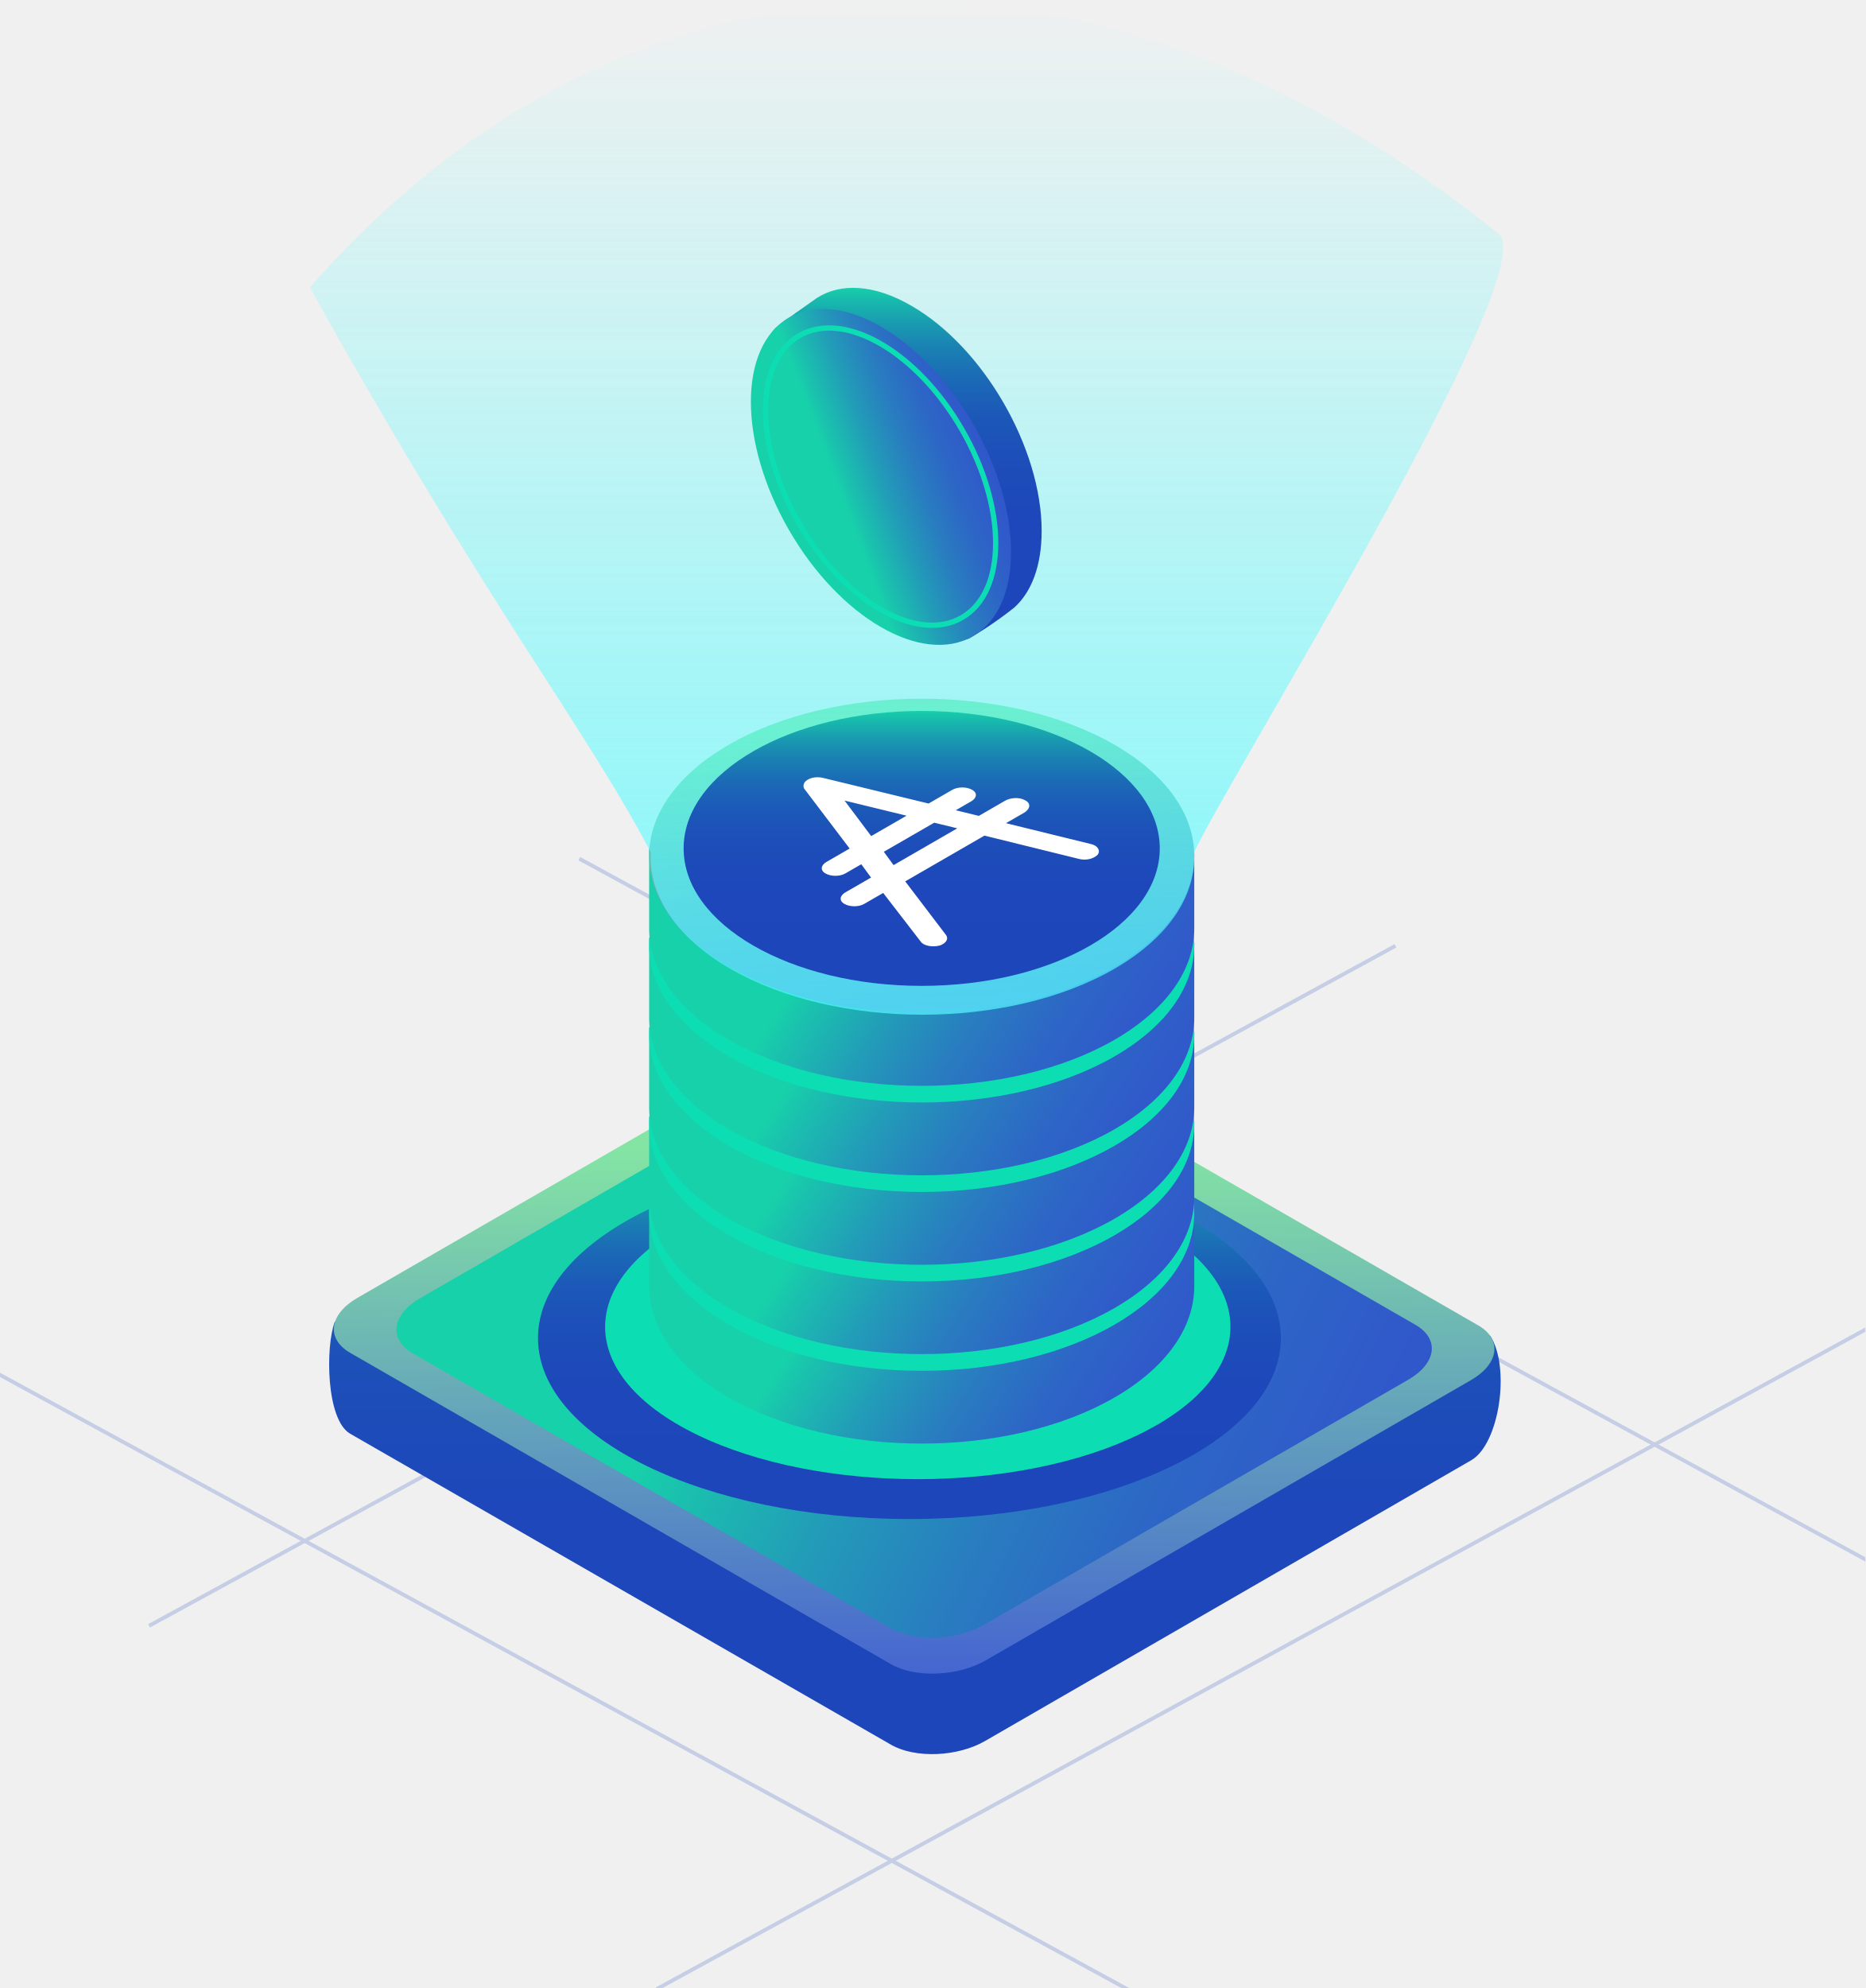
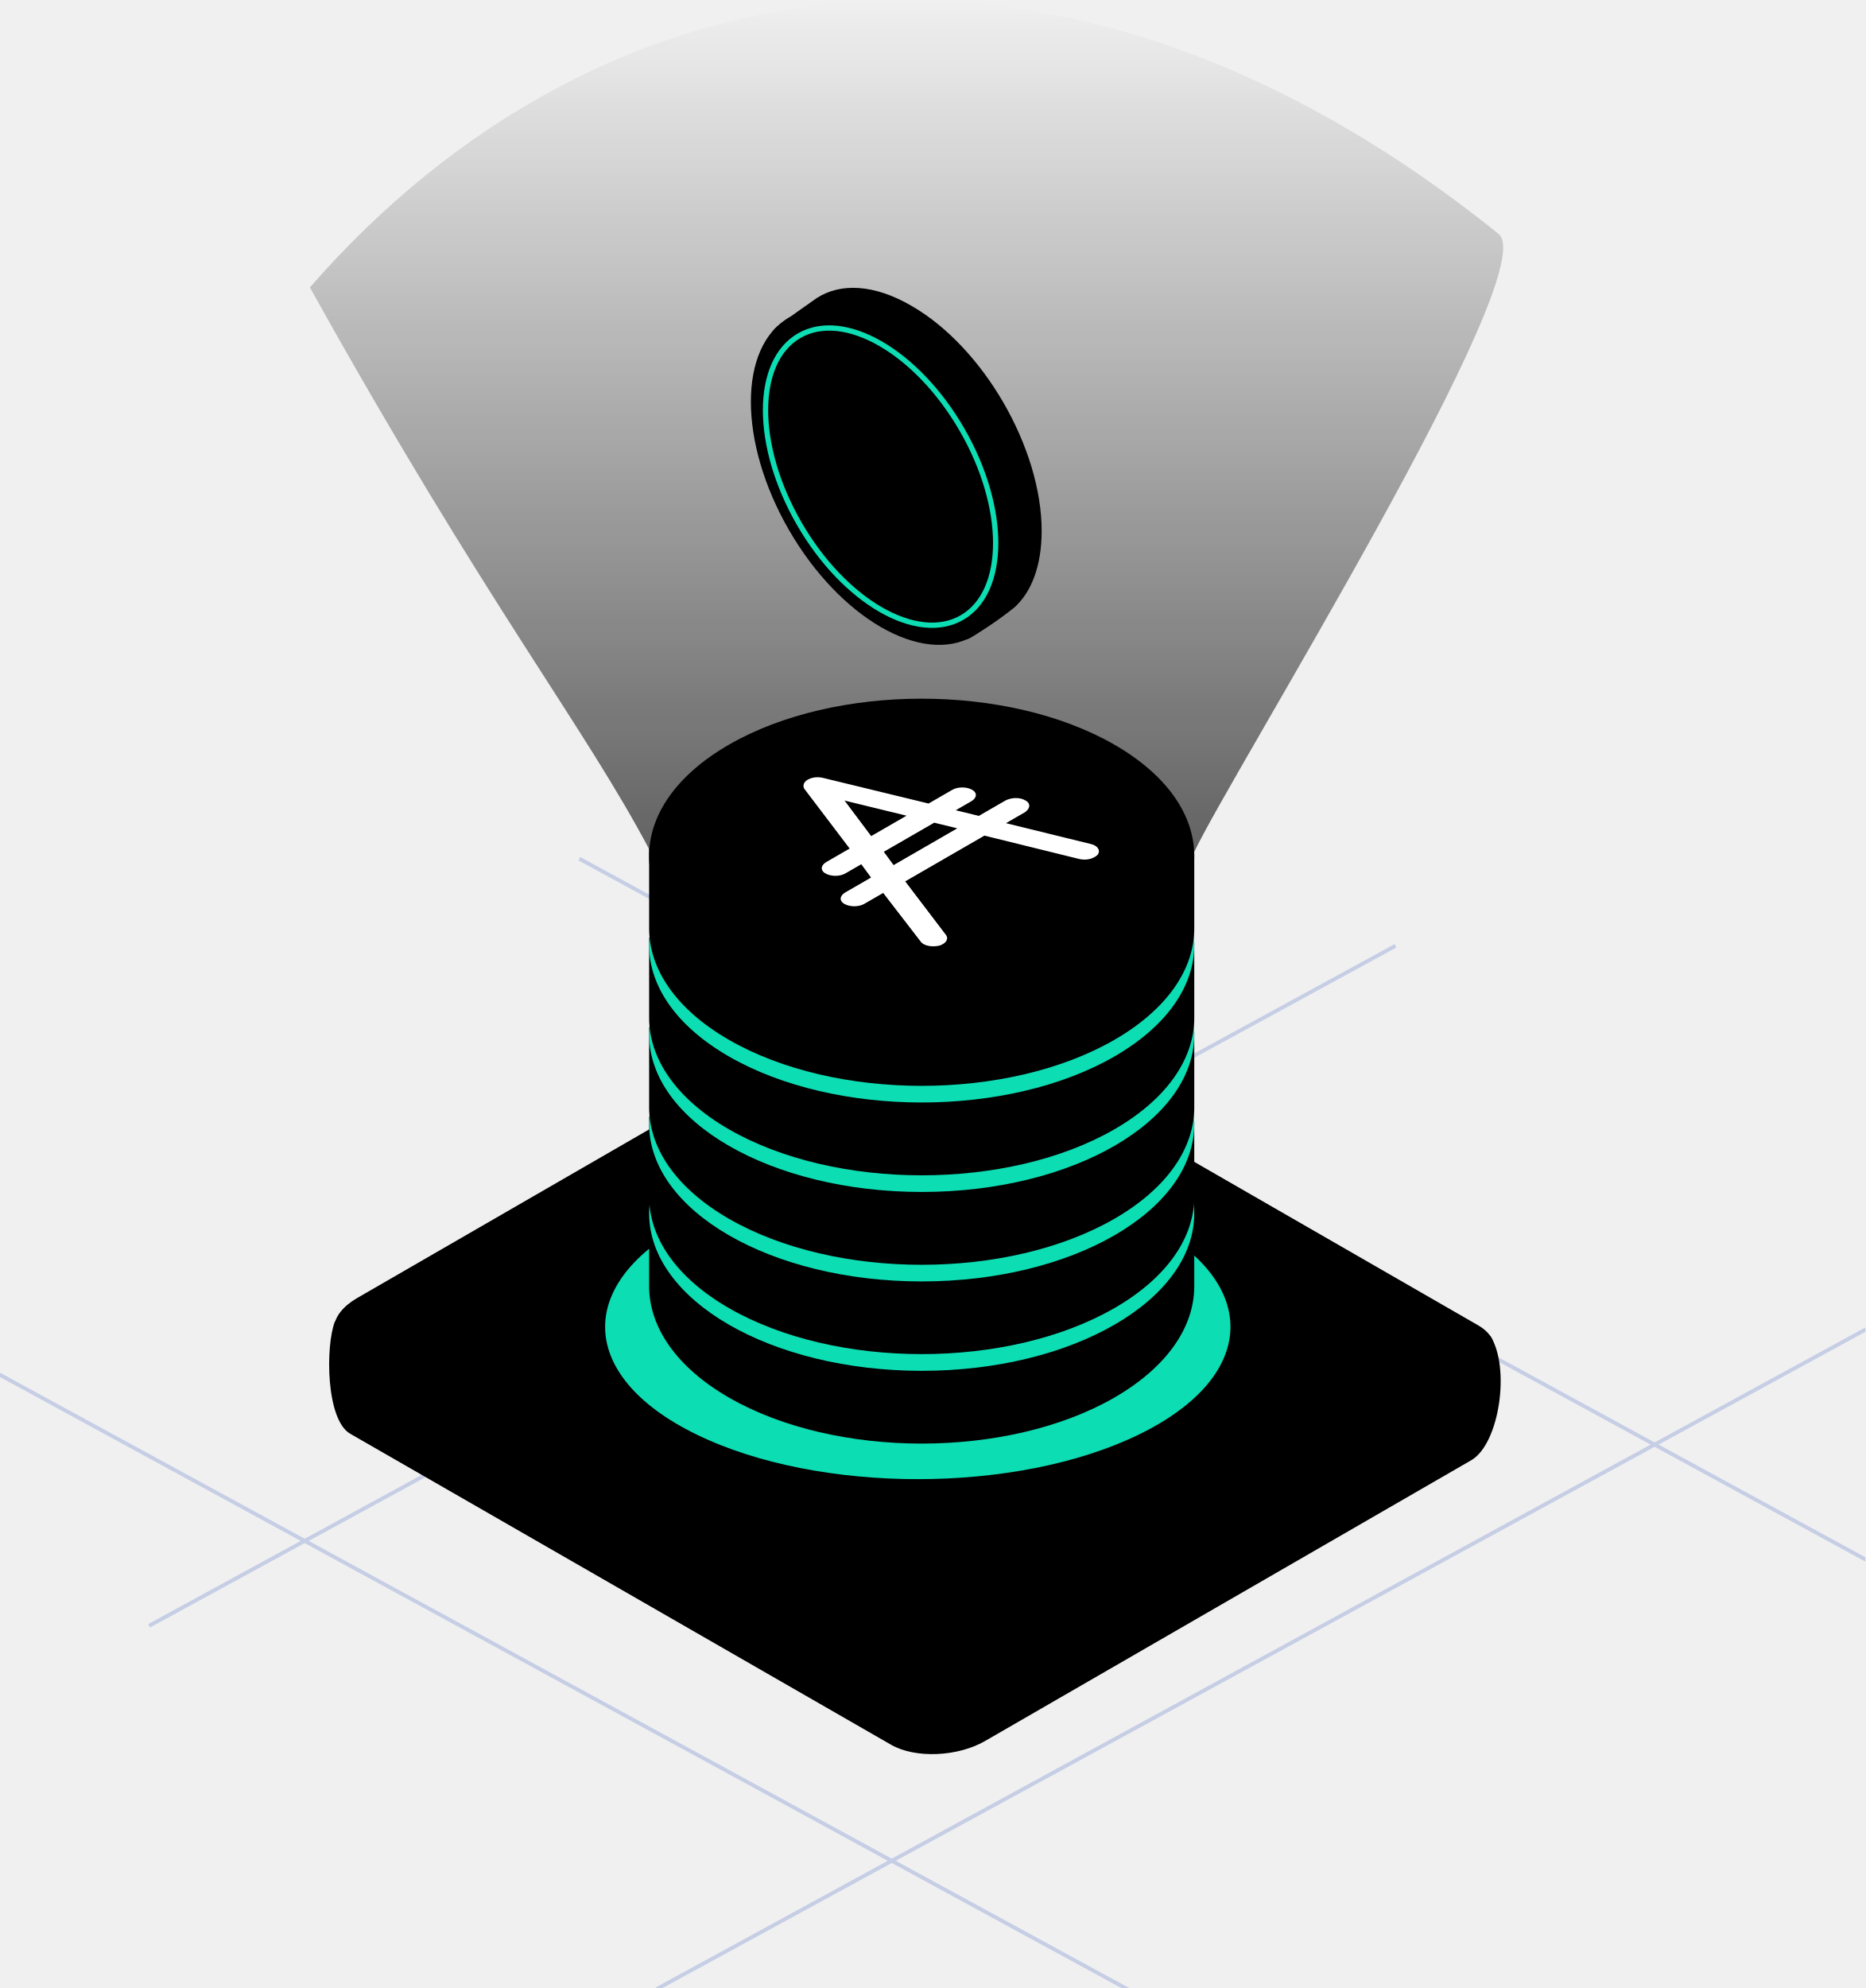
<svg xmlns="http://www.w3.org/2000/svg" width="244" height="260" viewBox="0 0 244 260" fill="none">
  <g clip-path="url(#clip0_6993_206134)">
    <g opacity="0.2">
      <path d="M85.917 260.128L260.684 164.795" stroke="#1D45BA" stroke-width="0.5" />
      <path d="M19.504 212.629L182.535 123.699" stroke="#1D45BA" stroke-width="0.5" />
      <path d="M75.777 112.302L259.882 212.6" stroke="#1D45BA" stroke-width="0.5" />
      <path d="M-4.011 177.628L150.317 261.705" stroke="#1D45BA" stroke-width="0.5" />
    </g>
    <path d="M116.556 228.184L45.8 187.505C42.642 185.68 42.562 176.094 43.795 172.866L110.199 138.373C113.849 136.267 119.423 136.036 122.592 137.861L194.951 174.721C197.608 178.912 196.114 188.859 192.455 190.974L128.948 227.643C125.329 229.779 119.724 230.009 116.556 228.184Z" fill="url(#paint0_linear_6993_206134)" />
    <path d="M116.555 217.656L45.8 176.926C42.641 175.101 43.042 171.913 46.692 169.777L110.199 133.108C113.848 131.003 119.423 130.762 122.591 132.597L193.347 173.327C196.515 175.152 196.114 178.34 192.454 180.476L128.948 217.145C125.328 219.25 119.724 219.481 116.555 217.656Z" fill="url(#paint1_linear_6993_206134)" />
    <path d="M116.455 212.933L53.981 176.987C50.823 175.162 51.224 171.973 54.874 169.837L110.289 137.831C113.939 135.725 119.513 135.495 122.682 137.32L185.155 173.267C188.324 175.091 187.923 178.28 184.263 180.416L128.838 212.422C125.198 214.578 119.624 214.758 116.455 212.933Z" fill="url(#paint2_linear_6993_206134)" />
    <path d="M118.961 198.665C145.796 198.665 167.549 188.07 167.549 175.001C167.549 161.932 145.796 151.337 118.961 151.337C92.127 151.337 70.374 161.932 70.374 175.001C70.374 188.07 92.127 198.665 118.961 198.665Z" fill="url(#paint3_linear_6993_206134)" />
    <path d="M148.971 187.615C132.999 195.396 107.101 195.396 91.119 187.615C75.137 179.834 75.197 167.21 91.119 159.429C107.041 151.648 132.999 151.648 148.971 159.429C164.943 167.21 164.953 179.834 148.971 187.615Z" fill="#0CDDB3" />
    <path d="M84.912 157.745L156.219 158.336V168.223C156.219 173.497 152.73 178.761 145.772 182.782C131.845 190.804 109.276 190.804 95.35 182.782C88.391 178.771 84.912 173.497 84.912 168.223V157.745Z" fill="url(#paint4_linear_6993_206134)" />
    <path d="M120.566 179.283C140.257 179.283 156.219 170.066 156.219 158.697C156.219 147.328 140.257 138.112 120.566 138.112C100.875 138.112 84.912 147.328 84.912 158.697C84.912 170.066 100.875 179.283 120.566 179.283Z" fill="#0CDDB3" />
    <path fill-rule="evenodd" clip-rule="evenodd" d="M98.844 145.549C93.299 148.75 90.021 153.084 90.021 157.745C90.021 162.406 93.299 166.739 98.844 169.941C104.374 173.133 112.052 175.126 120.566 175.126C129.08 175.126 136.759 173.133 142.289 169.941C147.834 166.739 151.111 162.406 151.111 157.745C151.111 153.084 147.834 148.75 142.289 145.549C136.759 142.356 129.08 140.363 120.566 140.363C112.052 140.363 104.374 142.356 98.844 145.549ZM98.248 144.515C103.989 141.201 111.881 139.17 120.566 139.17C129.251 139.17 137.144 141.201 142.885 144.515C148.611 147.821 152.305 152.477 152.305 157.745C152.305 163.013 148.611 167.669 142.885 170.974C137.144 174.289 129.251 176.32 120.566 176.32C111.881 176.32 103.989 174.289 98.248 170.974C92.522 167.669 88.828 163.013 88.828 157.745C88.828 152.477 92.522 147.821 98.248 144.515Z" fill="#0CDDB3" />
    <path d="M116.816 146.575L112.294 143.978L108.183 146.394L112.314 148.78L108.183 151.157L104.062 148.78L99.932 151.157L104.062 153.543L99.932 155.92L120.566 167.832L124.687 165.455L128.817 167.832L132.938 165.455L128.817 163.069L132.938 160.693L137.059 163.069L141.19 160.693L136.688 158.086C136.992 157.757 137.224 157.37 137.372 156.948C137.519 156.526 137.578 156.079 137.546 155.633C137.513 155.187 137.388 154.753 137.18 154.357C136.973 153.961 136.686 153.613 136.337 153.333C134.356 151.722 131.872 150.86 129.319 150.896C129.188 149.212 127.604 147.678 125.098 146.815C122.42 145.929 119.541 145.845 116.816 146.575ZM108.183 155.88L118.5 149.934C119.138 149.607 119.844 149.437 120.561 149.437C121.277 149.437 121.983 149.607 122.621 149.934C122.87 150.017 123.086 150.177 123.24 150.39C123.393 150.603 123.476 150.859 123.476 151.122C123.476 151.384 123.393 151.64 123.24 151.854C123.086 152.067 122.87 152.226 122.621 152.31L112.294 158.266L108.183 155.88ZM130.873 157.073L120.566 163.029L116.435 160.652L126.752 154.696C127.39 154.37 128.096 154.2 128.812 154.2C129.529 154.2 130.235 154.37 130.873 154.696C131.122 154.78 131.338 154.94 131.491 155.153C131.645 155.366 131.727 155.622 131.727 155.885C131.727 156.147 131.645 156.403 131.491 156.616C131.338 156.83 131.122 156.989 130.873 157.073Z" fill="white" />
    <path d="M84.912 146.043L156.219 146.635V156.531C156.219 161.796 152.73 167.07 145.772 171.081C131.845 179.102 109.276 179.102 95.35 171.081C88.391 167.07 84.912 161.796 84.912 156.531V146.043Z" fill="url(#paint5_linear_6993_206134)" />
    <path d="M120.566 167.591C140.257 167.591 156.219 158.375 156.219 147.006C156.219 135.637 140.257 126.42 120.566 126.42C100.875 126.42 84.912 135.637 84.912 147.006C84.912 158.375 100.875 167.591 120.566 167.591Z" fill="#0CDDB3" />
    <path fill-rule="evenodd" clip-rule="evenodd" d="M98.844 133.847C93.299 137.049 90.021 141.382 90.021 146.043C90.021 150.704 93.299 155.038 98.844 158.239C104.374 161.432 112.052 163.425 120.566 163.425C129.08 163.425 136.759 161.432 142.289 158.239C147.834 155.038 151.111 150.704 151.111 146.043C151.111 141.382 147.834 137.049 142.289 133.847C136.759 130.655 129.08 128.661 120.566 128.661C112.052 128.661 104.374 130.655 98.844 133.847ZM98.248 132.814C103.989 129.499 111.881 127.468 120.566 127.468C129.251 127.468 137.144 129.499 142.885 132.814C148.611 136.119 152.305 140.775 152.305 146.043C152.305 151.311 148.611 155.967 142.885 159.273C137.144 162.587 129.251 164.618 120.566 164.618C111.881 164.618 103.989 162.587 98.248 159.273C92.522 155.967 88.828 151.311 88.828 146.043C88.828 140.775 92.522 136.119 98.248 132.814Z" fill="#0CDDB3" />
    <path d="M116.816 134.883L112.314 132.276L108.183 134.663L112.314 137.039L108.183 139.425L104.062 137.039L99.932 139.425L104.062 141.802L99.932 144.188L120.566 156.1L124.687 153.714L128.817 156.1L132.938 153.714L128.817 151.337L132.938 148.951L137.059 151.337L141.19 148.951L136.688 146.394C136.992 146.066 137.224 145.679 137.372 145.257C137.519 144.835 137.578 144.387 137.546 143.941C137.513 143.496 137.388 143.061 137.18 142.666C136.973 142.27 136.686 141.921 136.337 141.641C134.361 140.022 131.873 139.159 129.319 139.205C129.188 137.52 127.604 135.986 125.098 135.124C122.421 134.232 119.54 134.148 116.816 134.883ZM108.183 144.188L118.5 138.232C119.138 137.906 119.844 137.735 120.561 137.735C121.277 137.735 121.983 137.906 122.621 138.232C122.869 138.318 123.084 138.48 123.236 138.693C123.388 138.907 123.469 139.163 123.469 139.425C123.469 139.688 123.388 139.944 123.236 140.157C123.084 140.371 122.869 140.532 122.621 140.619L112.294 146.565L108.183 144.188ZM130.873 145.391L120.566 151.347L116.435 148.961L126.752 143.005C127.391 142.684 128.097 142.517 128.812 142.517C129.528 142.517 130.233 142.684 130.873 143.005C131.121 143.091 131.335 143.252 131.487 143.466C131.639 143.68 131.721 143.936 131.721 144.198C131.721 144.461 131.639 144.716 131.487 144.93C131.335 145.144 131.121 145.305 130.873 145.391Z" fill="white" />
    <path d="M84.912 134.362L156.219 134.953V144.84C156.219 150.114 152.73 155.378 145.772 159.399C131.845 167.421 109.276 167.421 95.35 159.399C88.391 155.388 84.912 150.114 84.912 144.84V134.362Z" fill="url(#paint6_linear_6993_206134)" />
    <path d="M120.566 155.89C140.257 155.89 156.219 146.673 156.219 135.304C156.219 123.935 140.257 114.719 120.566 114.719C100.875 114.719 84.912 123.935 84.912 135.304C84.912 146.673 100.875 155.89 120.566 155.89Z" fill="#0CDDB3" />
    <path fill-rule="evenodd" clip-rule="evenodd" d="M120.566 116.97C112.675 116.97 104.815 118.709 98.846 122.154C92.874 125.601 90.026 130.037 90.027 134.351C90.028 138.666 92.879 143.103 98.847 146.549C104.81 149.994 112.669 151.733 120.562 151.733C128.455 151.733 136.317 149.994 142.286 146.549C148.258 143.097 151.109 138.661 151.109 134.348C151.109 130.035 148.258 125.601 142.286 122.154C136.317 118.709 128.457 116.97 120.566 116.97ZM120.566 115.777C128.611 115.777 136.689 117.547 142.882 121.121C149.072 124.693 152.302 129.458 152.302 134.348C152.302 139.237 149.072 144.005 142.882 147.582L142.882 147.583C136.689 151.157 128.609 152.927 120.562 152.927C112.516 152.927 104.438 151.157 98.25 147.582C92.065 144.01 88.835 139.242 88.834 134.352C88.833 129.461 92.06 124.693 98.25 121.121C104.443 117.547 112.521 115.777 120.566 115.777Z" fill="#0CDDB3" />
    <path d="M116.816 123.182L112.294 120.585L108.163 122.961L112.294 125.338L108.163 127.714L104.062 125.338L99.932 127.714L104.062 130.1L99.932 132.477L120.566 144.389L124.687 142.012L128.817 144.389L132.938 142.012L128.817 139.626L132.938 137.25L137.059 139.626L141.19 137.25L136.688 134.643C136.992 134.314 137.224 133.927 137.372 133.505C137.519 133.083 137.578 132.636 137.546 132.19C137.513 131.744 137.388 131.31 137.18 130.914C136.973 130.518 136.686 130.17 136.337 129.89C134.356 128.279 131.872 127.417 129.319 127.453C129.188 125.769 127.604 124.235 125.098 123.372C122.415 122.502 119.536 122.436 116.816 123.182ZM108.183 132.487L118.5 126.541C119.138 126.214 119.844 126.044 120.561 126.044C121.277 126.044 121.983 126.214 122.621 126.541C122.87 126.624 123.086 126.784 123.24 126.997C123.393 127.21 123.476 127.466 123.476 127.729C123.476 127.992 123.393 128.248 123.24 128.461C123.086 128.674 122.87 128.834 122.621 128.917L112.294 134.873L108.183 132.487ZM130.873 133.68L120.566 139.636L116.435 137.26L126.752 131.354C127.39 131.027 128.096 130.857 128.812 130.857C129.529 130.857 130.235 131.027 130.873 131.354C131.105 131.447 131.304 131.608 131.444 131.815C131.584 132.022 131.659 132.267 131.659 132.517C131.659 132.767 131.584 133.012 131.444 133.219C131.304 133.426 131.105 133.587 130.873 133.68Z" fill="white" />
    <path d="M84.912 122.65L156.219 123.242V133.138C156.219 138.403 152.73 143.677 145.772 147.698C131.845 155.719 109.276 155.719 95.35 147.698C88.391 143.687 84.912 138.403 84.912 133.138V122.65Z" fill="url(#paint7_linear_6993_206134)" />
    <path d="M145.773 138.172C131.846 146.194 109.277 146.194 95.35 138.172C81.424 130.151 81.434 117.115 95.35 109.094C109.267 101.072 131.846 101.072 145.773 109.094C159.699 117.115 159.699 130.13 145.773 138.172Z" fill="#0CDDB3" />
    <path fill-rule="evenodd" clip-rule="evenodd" d="M98.844 110.454C93.299 113.656 90.021 117.989 90.021 122.65C90.021 127.311 93.299 131.645 98.844 134.846C104.374 138.038 112.052 140.032 120.566 140.032C129.08 140.032 136.759 138.038 142.289 134.846C147.834 131.645 151.111 127.311 151.111 122.65C151.111 117.989 147.834 113.656 142.289 110.454C136.759 107.262 129.08 105.268 120.566 105.268C112.052 105.268 104.374 107.262 98.844 110.454ZM98.248 109.421C103.989 106.106 111.881 104.075 120.566 104.075C129.251 104.075 137.144 106.106 142.885 109.421C148.611 112.726 152.305 117.382 152.305 122.65C152.305 127.918 148.611 132.574 142.885 135.88C137.144 139.194 129.251 141.225 120.566 141.225C111.881 141.225 103.989 139.194 98.248 135.88C92.522 132.574 88.828 127.918 88.828 122.65C88.828 117.382 92.522 112.726 98.248 109.421Z" fill="#0CDDB3" />
    <path d="M116.816 111.49L112.314 108.883L108.183 111.3L112.314 113.676L108.183 116.062L104.062 113.676L99.932 116.062L104.062 118.439L99.932 120.825L120.566 132.737L124.687 130.351L128.817 132.737L132.938 130.351L128.817 127.974L132.938 125.588L137.059 127.974L141.19 125.588L136.688 122.991C136.992 122.663 137.224 122.276 137.372 121.854C137.519 121.432 137.578 120.984 137.546 120.538C137.513 120.093 137.388 119.658 137.18 119.263C136.973 118.867 136.686 118.518 136.337 118.238C134.359 116.623 131.872 115.76 129.319 115.802C129.188 114.117 127.604 112.583 125.098 111.721C122.42 110.832 119.539 110.752 116.816 111.49ZM108.183 120.795L118.5 114.839C119.14 114.518 119.845 114.351 120.561 114.351C121.276 114.351 121.982 114.518 122.621 114.839C122.869 114.925 123.084 115.087 123.236 115.3C123.388 115.514 123.469 115.77 123.469 116.032C123.469 116.295 123.388 116.55 123.236 116.764C123.084 116.978 122.869 117.139 122.621 117.226L112.294 123.182L108.183 120.795ZM130.873 121.988L120.566 127.944L116.435 125.558L126.752 119.602C127.391 119.281 128.097 119.114 128.812 119.114C129.528 119.114 130.233 119.281 130.873 119.602C131.121 119.688 131.335 119.849 131.487 120.063C131.639 120.277 131.721 120.533 131.721 120.795C131.721 121.057 131.639 121.313 131.487 121.527C131.335 121.741 131.121 121.902 130.873 121.988Z" fill="white" />
    <path d="M84.912 110.959L156.219 111.55V121.437C156.219 126.711 152.73 131.975 145.772 135.996C131.845 144.018 109.276 144.018 95.35 135.996C88.391 131.985 84.912 126.711 84.912 121.437V110.959Z" fill="url(#paint8_linear_6993_206134)" />
    <path d="M145.773 126.47C131.846 134.492 109.277 134.492 95.35 126.47C81.424 118.449 81.434 105.414 95.35 97.392C109.267 89.371 131.846 89.371 145.773 97.392C159.699 105.414 159.699 118.429 145.773 126.47Z" fill="url(#paint9_linear_6993_206134)" />
    <path opacity="0.7" d="M145.802 126.691C131.916 134.713 109.407 134.713 95.52 126.691C88.271 122.5 84.812 116.955 85.133 111.47C76.42 94.895 63.777 79.324 40.536 37.591C78.556 -6.016 138.363 -15.883 196.024 30.592C202.04 35.395 161.132 101.002 156.189 111.47C156.51 116.955 153.051 122.5 145.802 126.691Z" fill="url(#paint10_linear_6993_206134)" />
    <path d="M120.566 128.937C137.765 128.937 151.707 120.888 151.707 110.959C151.707 101.03 137.765 92.981 120.566 92.981C103.366 92.981 89.424 101.03 89.424 110.959C89.424 120.888 103.366 128.937 120.566 128.937Z" fill="url(#paint11_linear_6993_206134)" />
    <path d="M136.257 69.447C136.257 74.009 134.913 77.469 132.657 79.474C130.8 80.949 128.84 82.289 126.792 83.485C123.784 84.688 123.443 81.73 119.242 79.304C109.838 73.879 102.198 60.684 102.198 49.824C102.198 45.693 99.45 45.072 101.345 42.996C101.837 42.465 106.238 39.406 106.83 38.985C109.928 36.98 114.329 37.15 119.212 39.988C128.637 45.402 136.257 58.598 136.257 69.447Z" fill="url(#paint12_linear_6993_206134)" />
    <path d="M127.27 83.207C133.916 79.369 133.918 66.927 127.273 55.417C120.628 43.907 109.853 37.688 103.207 41.525C96.56 45.363 96.559 57.805 103.203 69.315C109.848 80.825 120.623 87.044 127.27 83.207Z" fill="url(#paint13_linear_6993_206134)" />
    <path fill-rule="evenodd" clip-rule="evenodd" d="M100.482 53.646C100.482 58.023 101.93 63.261 104.844 68.309C107.758 73.356 111.57 77.229 115.361 79.418C119.161 81.611 122.872 82.08 125.659 80.471C128.447 78.862 129.896 75.413 129.897 71.025C129.897 66.647 128.45 61.409 125.535 56.361C122.621 51.314 118.809 47.441 115.018 45.253C111.218 43.059 107.507 42.59 104.72 44.199C101.932 45.809 100.483 49.258 100.482 53.646ZM99.79 53.646C99.791 49.137 101.282 45.385 104.374 43.6C107.466 41.815 111.459 42.399 115.364 44.654C119.278 46.913 123.171 50.882 126.134 56.016C129.098 61.149 130.589 66.505 130.589 71.025C130.588 75.534 129.097 79.285 126.005 81.07C122.913 82.855 118.92 82.271 115.015 80.017C111.101 77.757 107.208 73.788 104.245 68.655C101.281 63.521 99.79 58.165 99.79 53.646Z" fill="#0CDDB3" />
    <path fill-rule="evenodd" clip-rule="evenodd" d="M133.938 104.727C133.287 104.351 132.246 104.426 131.595 104.802L128.082 106.831L124.698 106.004L126.91 104.727C127.561 104.351 127.691 103.75 127.041 103.374C126.39 102.999 125.349 102.999 124.698 103.374L121.51 105.215L107.586 101.834C106.935 101.684 106.284 101.759 105.764 102.059C105.308 102.322 105.178 102.773 105.373 103.111L111.36 111.001L108.236 112.804C107.586 113.18 107.456 113.781 108.106 114.156C108.757 114.532 109.798 114.532 110.449 114.156L112.726 112.842L114.157 114.795L110.709 116.786C110.058 117.162 109.928 117.763 110.579 118.139C111.229 118.514 112.27 118.514 112.921 118.139L115.589 116.598L120.599 123.098C120.924 123.586 121.9 123.774 122.746 123.586C122.941 123.549 123.072 123.474 123.202 123.398C123.657 123.135 123.852 122.722 123.592 122.346L118.192 115.246L128.732 109.16L141.225 112.24C141.876 112.391 142.526 112.316 143.047 112.015C143.177 111.94 143.307 111.865 143.437 111.714C143.763 111.226 143.437 110.663 142.591 110.475L131.27 107.695L133.938 106.154C134.588 105.703 134.653 105.065 133.938 104.727ZM110.123 104.501L118.907 106.643L113.897 109.535L110.123 104.501ZM115.394 111.376L116.825 113.33L125.544 108.296L122.161 107.469L115.394 111.376Z" fill="white" />
    <path d="M133.938 104.727L133.808 104.802L133.814 104.805L133.821 104.809L133.938 104.727ZM128.082 106.831L128.01 106.928L128.124 106.956L128.212 106.906L128.082 106.831ZM124.698 106.004L124.568 105.929L124.375 106.04L124.627 106.102L124.698 106.004ZM124.698 103.374L124.568 103.299L124.698 103.374ZM121.51 105.215L121.439 105.313L121.553 105.341L121.64 105.29L121.51 105.215ZM107.586 101.834L107.657 101.736L107.654 101.735L107.586 101.834ZM105.373 103.111L105.198 103.145L105.205 103.154L105.373 103.111ZM111.36 111.001L111.489 111.076L111.578 111.024L111.528 110.958L111.36 111.001ZM110.449 114.156L110.579 114.231L110.449 114.156ZM112.726 112.842L112.895 112.8L112.789 112.655L112.596 112.767L112.726 112.842ZM114.157 114.795L114.287 114.87L114.375 114.82L114.327 114.754L114.157 114.795ZM112.921 118.139L113.051 118.214L112.921 118.139ZM115.589 116.598L115.757 116.555L115.648 116.414L115.459 116.523L115.589 116.598ZM120.599 123.098L120.771 123.06L120.767 123.055L120.599 123.098ZM122.746 123.586L122.688 123.485L122.68 123.487L122.746 123.586ZM123.592 122.346L123.763 122.307L123.76 122.304L123.592 122.346ZM118.192 115.246L118.062 115.171L117.973 115.222L118.023 115.289L118.192 115.246ZM128.732 109.16L128.804 109.062L128.69 109.034L128.602 109.085L128.732 109.16ZM141.225 112.24L141.153 112.338L141.157 112.339L141.225 112.24ZM143.437 111.714L143.602 111.762L143.606 111.757L143.609 111.753L143.437 111.714ZM142.591 110.475L142.52 110.572L142.526 110.574L142.591 110.475ZM131.27 107.695L131.14 107.62L130.948 107.731L131.198 107.792L131.27 107.695ZM133.938 106.154L134.068 106.23L134.079 106.222L133.938 106.154ZM118.907 106.643L119.037 106.718L119.23 106.606L118.979 106.545L118.907 106.643ZM110.123 104.501L110.195 104.404L109.773 104.301L109.955 104.543L110.123 104.501ZM113.897 109.535L113.728 109.578L113.836 109.721L114.027 109.61L113.897 109.535ZM116.825 113.33L116.656 113.371L116.762 113.516L116.955 113.405L116.825 113.33ZM115.394 111.376L115.264 111.301L115.176 111.352L115.225 111.418L115.394 111.376ZM125.544 108.296L125.674 108.371L125.867 108.259L125.616 108.198L125.544 108.296ZM122.161 107.469L122.232 107.372L122.118 107.344L122.031 107.394L122.161 107.469ZM131.725 104.877C132.324 104.531 133.247 104.478 133.808 104.802L134.068 104.652C133.327 104.224 132.168 104.321 131.465 104.727L131.725 104.877ZM128.212 106.906L131.725 104.877L131.465 104.727L127.952 106.756L128.212 106.906ZM124.627 106.102L128.01 106.928L128.153 106.733L124.77 105.906L124.627 106.102ZM126.781 104.652L124.568 105.929L124.828 106.079L127.04 104.802L126.781 104.652ZM126.911 103.449C127.472 103.773 127.379 104.306 126.781 104.652L127.04 104.802C127.743 104.396 127.911 103.727 127.17 103.299L126.911 103.449ZM124.828 103.449C125.407 103.115 126.332 103.115 126.911 103.449L127.17 103.299C126.448 102.882 125.291 102.882 124.568 103.299L124.828 103.449ZM121.64 105.29L124.828 103.449L124.568 103.299L121.38 105.14L121.64 105.29ZM107.514 101.932L121.439 105.313L121.581 105.117L107.657 101.736L107.514 101.932ZM105.894 102.134C106.363 101.863 106.936 101.798 107.517 101.932L107.654 101.735C106.934 101.569 106.205 101.654 105.634 101.984L105.894 102.134ZM105.548 103.078C105.371 102.772 105.494 102.365 105.894 102.134L105.634 101.984C105.122 102.28 104.985 102.774 105.199 103.145L105.548 103.078ZM111.528 110.958L105.542 103.069L105.205 103.154L111.191 111.043L111.528 110.958ZM108.366 112.879L111.489 111.076L111.23 110.926L108.106 112.729L108.366 112.879ZM108.236 114.081C107.675 113.758 107.768 113.225 108.366 112.879L108.106 112.729C107.404 113.135 107.236 113.804 107.976 114.231L108.236 114.081ZM110.319 114.081C109.74 114.416 108.815 114.416 108.236 114.081L107.976 114.231C108.699 114.649 109.856 114.649 110.579 114.231L110.319 114.081ZM112.596 112.767L110.319 114.081L110.579 114.231L112.856 112.917L112.596 112.767ZM114.327 114.754L112.895 112.8L112.557 112.883L113.988 114.836L114.327 114.754ZM110.839 116.861L114.287 114.87L114.028 114.72L110.579 116.711L110.839 116.861ZM110.709 118.064C110.148 117.74 110.24 117.207 110.839 116.861L110.579 116.711C109.876 117.117 109.708 117.786 110.449 118.214L110.709 118.064ZM112.791 118.064C112.212 118.398 111.288 118.398 110.709 118.064L110.449 118.214C111.171 118.631 112.329 118.631 113.051 118.214L112.791 118.064ZM115.459 116.523L112.791 118.064L113.051 118.214L115.719 116.673L115.459 116.523ZM120.767 123.055L115.757 116.555L115.421 116.642L120.431 123.141L120.767 123.055ZM122.68 123.487C121.909 123.658 121.052 123.483 120.77 123.06L120.428 123.136C120.796 123.69 121.891 123.89 122.812 123.685L122.68 123.487ZM123.072 123.323C122.938 123.4 122.836 123.457 122.688 123.486L122.804 123.687C123.046 123.64 123.205 123.547 123.332 123.473L123.072 123.323ZM123.421 122.386C123.652 122.718 123.48 123.087 123.072 123.323L123.332 123.473C123.834 123.183 124.053 122.726 123.763 122.307L123.421 122.386ZM118.023 115.289L123.424 122.389L123.76 122.304L118.36 115.203L118.023 115.289ZM128.602 109.085L118.062 115.171L118.321 115.321L128.862 109.235L128.602 109.085ZM141.297 112.143L128.804 109.062L128.66 109.257L141.153 112.338L141.297 112.143ZM142.917 111.94C142.447 112.211 141.874 112.276 141.293 112.142L141.157 112.339C141.877 112.505 142.605 112.42 143.177 112.09L142.917 111.94ZM143.273 111.667C143.156 111.802 143.043 111.867 142.917 111.94L143.177 112.09C143.311 112.013 143.458 111.928 143.602 111.762L143.273 111.667ZM142.526 110.574C143.258 110.736 143.562 111.231 143.266 111.676L143.609 111.753C143.963 111.221 143.617 110.589 142.657 110.376L142.526 110.574ZM131.198 107.792L142.52 110.572L142.663 110.377L131.342 107.597L131.198 107.792ZM133.808 106.079L131.14 107.62L131.4 107.77L134.068 106.229L133.808 106.079ZM133.821 104.809C134.429 105.096 134.408 105.662 133.796 106.086L134.079 106.222C134.768 105.745 134.877 105.034 134.054 104.645L133.821 104.809ZM118.979 106.545L110.195 104.404L110.052 104.599L118.836 106.74L118.979 106.545ZM114.027 109.61L119.037 106.718L118.777 106.568L113.767 109.46L114.027 109.61ZM109.955 104.543L113.728 109.578L114.066 109.493L110.292 104.459L109.955 104.543ZM116.994 113.289L115.563 111.335L115.225 111.418L116.656 113.371L116.994 113.289ZM125.414 108.221L116.695 113.255L116.955 113.405L125.674 108.371L125.414 108.221ZM122.089 107.567L125.473 108.393L125.616 108.198L122.232 107.372L122.089 107.567ZM115.524 111.451L122.291 107.544L122.031 107.394L115.264 111.301L115.524 111.451Z" fill="white" />
  </g>
  <defs>
    <linearGradient id="paint0_linear_6993_206134" x1="206.19" y1="240.876" x2="206.19" y2="136.14" gradientUnits="userSpaceOnUse">
-       <stop stop-color="#1D45BA" />
-       <stop offset="0.42" stop-color="#1D47BA" />
-       <stop offset="0.572" stop-color="#1D4EB9" />
-       <stop offset="0.68" stop-color="#1C59B8" />
-       <stop offset="0.767" stop-color="#1B6AB6" />
-       <stop offset="0.842" stop-color="#1A80B3" />
-       <stop offset="0.908" stop-color="#199CB0" />
-       <stop offset="0.966" stop-color="#18BBAD" />
-       <stop offset="1" stop-color="#17D1AA" />
+       <stop stopColor="#1D45BA" />
+       <stop offset="0.42" stopColor="#1D47BA" />
+       <stop offset="0.572" stopColor="#1D4EB9" />
+       <stop offset="0.68" stopColor="#1C59B8" />
+       <stop offset="0.767" stopColor="#1B6AB6" />
+       <stop offset="0.842" stopColor="#1A80B3" />
+       <stop offset="0.908" stopColor="#199CB0" />
+       <stop offset="0.966" stopColor="#18BBAD" />
+       <stop offset="1" stopColor="#17D1AA" />
    </linearGradient>
    <linearGradient id="paint1_linear_6993_206134" x1="114.325" y1="141.992" x2="115.365" y2="231.811" gradientUnits="userSpaceOnUse">
-       <stop offset="0.09" stop-color="#84E4A4" />
-       <stop offset="0.97" stop-color="#3C53D7" />
+       <stop offset="0.09" stopColor="#84E4A4" />
+       <stop offset="0.97" stopColor="#3C53D7" />
    </linearGradient>
    <linearGradient id="paint2_linear_6993_206134" x1="108.392" y1="140.736" x2="195.679" y2="184.462" gradientUnits="userSpaceOnUse">
-       <stop stop-color="#17D1AA" />
-       <stop offset="0.066" stop-color="#1AC2AE" />
-       <stop offset="0.265" stop-color="#229BB8" />
-       <stop offset="0.462" stop-color="#297CC0" />
-       <stop offset="0.652" stop-color="#2D66C6" />
-       <stop offset="0.835" stop-color="#3059CA" />
-       <stop offset="1" stop-color="#3154CB" />
+       <stop stopColor="#17D1AA" />
+       <stop offset="0.066" stopColor="#1AC2AE" />
+       <stop offset="0.265" stopColor="#229BB8" />
+       <stop offset="0.462" stopColor="#297CC0" />
+       <stop offset="0.652" stopColor="#2D66C6" />
+       <stop offset="0.835" stopColor="#3059CA" />
+       <stop offset="1" stopColor="#3154CB" />
    </linearGradient>
    <linearGradient id="paint3_linear_6993_206134" x1="173.82" y1="204.512" x2="173.82" y2="151.088" gradientUnits="userSpaceOnUse">
-       <stop stop-color="#1D45BA" />
-       <stop offset="0.42" stop-color="#1D47BA" />
-       <stop offset="0.572" stop-color="#1D4EB9" />
-       <stop offset="0.68" stop-color="#1C59B8" />
-       <stop offset="0.767" stop-color="#1B6AB6" />
-       <stop offset="0.842" stop-color="#1A80B3" />
-       <stop offset="0.908" stop-color="#199CB0" />
-       <stop offset="0.966" stop-color="#18BBAD" />
-       <stop offset="1" stop-color="#17D1AA" />
+       <stop stopColor="#1D45BA" />
+       <stop offset="0.42" stopColor="#1D47BA" />
+       <stop offset="0.572" stopColor="#1D4EB9" />
+       <stop offset="0.68" stopColor="#1C59B8" />
+       <stop offset="0.767" stopColor="#1B6AB6" />
+       <stop offset="0.842" stopColor="#1A80B3" />
+       <stop offset="0.908" stopColor="#199CB0" />
+       <stop offset="0.966" stopColor="#18BBAD" />
+       <stop offset="1" stopColor="#17D1AA" />
    </linearGradient>
    <linearGradient id="paint4_linear_6993_206134" x1="114.68" y1="159.593" x2="154.604" y2="186.072" gradientUnits="userSpaceOnUse">
-       <stop stop-color="#17D1AA" />
-       <stop offset="0.066" stop-color="#1AC2AE" />
-       <stop offset="0.265" stop-color="#229BB8" />
-       <stop offset="0.462" stop-color="#297CC0" />
-       <stop offset="0.652" stop-color="#2D66C6" />
-       <stop offset="0.835" stop-color="#3059CA" />
-       <stop offset="1" stop-color="#3154CB" />
+       <stop stopColor="#17D1AA" />
+       <stop offset="0.066" stopColor="#1AC2AE" />
+       <stop offset="0.265" stopColor="#229BB8" />
+       <stop offset="0.462" stopColor="#297CC0" />
+       <stop offset="0.652" stopColor="#2D66C6" />
+       <stop offset="0.835" stopColor="#3059CA" />
+       <stop offset="1" stopColor="#3154CB" />
    </linearGradient>
    <linearGradient id="paint5_linear_6993_206134" x1="114.68" y1="147.891" x2="154.604" y2="174.371" gradientUnits="userSpaceOnUse">
-       <stop stop-color="#17D1AA" />
-       <stop offset="0.066" stop-color="#1AC2AE" />
-       <stop offset="0.265" stop-color="#229BB8" />
-       <stop offset="0.462" stop-color="#297CC0" />
-       <stop offset="0.652" stop-color="#2D66C6" />
-       <stop offset="0.835" stop-color="#3059CA" />
-       <stop offset="1" stop-color="#3154CB" />
+       <stop stopColor="#17D1AA" />
+       <stop offset="0.066" stopColor="#1AC2AE" />
+       <stop offset="0.265" stopColor="#229BB8" />
+       <stop offset="0.462" stopColor="#297CC0" />
+       <stop offset="0.652" stopColor="#2D66C6" />
+       <stop offset="0.835" stopColor="#3059CA" />
+       <stop offset="1" stopColor="#3154CB" />
    </linearGradient>
    <linearGradient id="paint6_linear_6993_206134" x1="114.68" y1="136.21" x2="154.604" y2="162.69" gradientUnits="userSpaceOnUse">
-       <stop stop-color="#17D1AA" />
-       <stop offset="0.066" stop-color="#1AC2AE" />
-       <stop offset="0.265" stop-color="#229BB8" />
-       <stop offset="0.462" stop-color="#297CC0" />
-       <stop offset="0.652" stop-color="#2D66C6" />
-       <stop offset="0.835" stop-color="#3059CA" />
-       <stop offset="1" stop-color="#3154CB" />
+       <stop stopColor="#17D1AA" />
+       <stop offset="0.066" stopColor="#1AC2AE" />
+       <stop offset="0.265" stopColor="#229BB8" />
+       <stop offset="0.462" stopColor="#297CC0" />
+       <stop offset="0.652" stopColor="#2D66C6" />
+       <stop offset="0.835" stopColor="#3059CA" />
+       <stop offset="1" stopColor="#3154CB" />
    </linearGradient>
    <linearGradient id="paint7_linear_6993_206134" x1="114.68" y1="124.499" x2="154.612" y2="150.975" gradientUnits="userSpaceOnUse">
-       <stop stop-color="#17D1AA" />
-       <stop offset="0.066" stop-color="#1AC2AE" />
-       <stop offset="0.265" stop-color="#229BB8" />
-       <stop offset="0.462" stop-color="#297CC0" />
-       <stop offset="0.652" stop-color="#2D66C6" />
-       <stop offset="0.835" stop-color="#3059CA" />
-       <stop offset="1" stop-color="#3154CB" />
+       <stop stopColor="#17D1AA" />
+       <stop offset="0.066" stopColor="#1AC2AE" />
+       <stop offset="0.265" stopColor="#229BB8" />
+       <stop offset="0.462" stopColor="#297CC0" />
+       <stop offset="0.652" stopColor="#2D66C6" />
+       <stop offset="0.835" stopColor="#3059CA" />
+       <stop offset="1" stopColor="#3154CB" />
    </linearGradient>
    <linearGradient id="paint8_linear_6993_206134" x1="114.68" y1="112.807" x2="154.604" y2="139.287" gradientUnits="userSpaceOnUse">
-       <stop stop-color="#17D1AA" />
-       <stop offset="0.066" stop-color="#1AC2AE" />
-       <stop offset="0.265" stop-color="#229BB8" />
-       <stop offset="0.462" stop-color="#297CC0" />
-       <stop offset="0.652" stop-color="#2D66C6" />
-       <stop offset="0.835" stop-color="#3059CA" />
-       <stop offset="1" stop-color="#3154CB" />
+       <stop stopColor="#17D1AA" />
+       <stop offset="0.066" stopColor="#1AC2AE" />
+       <stop offset="0.265" stopColor="#229BB8" />
+       <stop offset="0.462" stopColor="#297CC0" />
+       <stop offset="0.652" stopColor="#2D66C6" />
+       <stop offset="0.835" stopColor="#3059CA" />
+       <stop offset="1" stopColor="#3154CB" />
    </linearGradient>
    <linearGradient id="paint9_linear_6993_206134" x1="117.97" y1="89.511" x2="124.207" y2="143.416" gradientUnits="userSpaceOnUse">
-       <stop offset="0.09" stop-color="#84E4A4" />
-       <stop offset="0.97" stop-color="#3C53D7" />
+       <stop offset="0.09" stopColor="#84E4A4" />
+       <stop offset="0.97" stopColor="#3C53D7" />
    </linearGradient>
    <linearGradient id="paint10_linear_6993_206134" x1="118.581" y1="0.017" x2="118.581" y2="132.707" gradientUnits="userSpaceOnUse">
-       <stop stop-color="#52FCFF" stop-opacity="0" />
-       <stop offset="1" stop-color="#52FCFF" />
+       <stop stopColor="#52FCFF" stop-opacity="0" />
+       <stop offset="1" stopColor="#52FCFF" />
    </linearGradient>
    <linearGradient id="paint11_linear_6993_206134" x1="155.726" y1="133.379" x2="155.726" y2="92.791" gradientUnits="userSpaceOnUse">
-       <stop stop-color="#1D45BA" />
-       <stop offset="0.42" stop-color="#1D47BA" />
-       <stop offset="0.572" stop-color="#1D4EB9" />
-       <stop offset="0.68" stop-color="#1C59B8" />
-       <stop offset="0.767" stop-color="#1B6AB6" />
-       <stop offset="0.842" stop-color="#1A80B3" />
-       <stop offset="0.908" stop-color="#199CB0" />
-       <stop offset="0.966" stop-color="#18BBAD" />
-       <stop offset="1" stop-color="#17D1AA" />
+       <stop stopColor="#1D45BA" />
+       <stop offset="0.42" stopColor="#1D47BA" />
+       <stop offset="0.572" stopColor="#1D4EB9" />
+       <stop offset="0.68" stopColor="#1C59B8" />
+       <stop offset="0.767" stopColor="#1B6AB6" />
+       <stop offset="0.842" stopColor="#1A80B3" />
+       <stop offset="0.908" stopColor="#199CB0" />
+       <stop offset="0.966" stopColor="#18BBAD" />
+       <stop offset="1" stopColor="#17D1AA" />
    </linearGradient>
    <linearGradient id="paint12_linear_6993_206134" x1="138.553" y1="89.46" x2="138.553" y2="37.4" gradientUnits="userSpaceOnUse">
-       <stop stop-color="#1D45BA" />
-       <stop offset="0.42" stop-color="#1D47BA" />
-       <stop offset="0.572" stop-color="#1D4EB9" />
-       <stop offset="0.68" stop-color="#1C59B8" />
-       <stop offset="0.767" stop-color="#1B6AB6" />
-       <stop offset="0.842" stop-color="#1A80B3" />
-       <stop offset="0.908" stop-color="#199CB0" />
-       <stop offset="0.966" stop-color="#18BBAD" />
-       <stop offset="1" stop-color="#17D1AA" />
+       <stop stopColor="#1D45BA" />
+       <stop offset="0.42" stopColor="#1D47BA" />
+       <stop offset="0.572" stopColor="#1D4EB9" />
+       <stop offset="0.68" stopColor="#1C59B8" />
+       <stop offset="0.767" stopColor="#1B6AB6" />
+       <stop offset="0.842" stopColor="#1A80B3" />
+       <stop offset="0.908" stopColor="#199CB0" />
+       <stop offset="0.966" stopColor="#18BBAD" />
+       <stop offset="1" stopColor="#17D1AA" />
    </linearGradient>
    <linearGradient id="paint13_linear_6993_206134" x1="102.652" y1="45.153" x2="123.349" y2="37.403" gradientUnits="userSpaceOnUse">
-       <stop stop-color="#17D1AA" />
-       <stop offset="0.066" stop-color="#1AC2AE" />
-       <stop offset="0.265" stop-color="#229BB8" />
-       <stop offset="0.462" stop-color="#297CC0" />
-       <stop offset="0.652" stop-color="#2D66C6" />
-       <stop offset="0.835" stop-color="#3059CA" />
-       <stop offset="1" stop-color="#3154CB" />
+       <stop stopColor="#17D1AA" />
+       <stop offset="0.066" stopColor="#1AC2AE" />
+       <stop offset="0.265" stopColor="#229BB8" />
+       <stop offset="0.462" stopColor="#297CC0" />
+       <stop offset="0.652" stopColor="#2D66C6" />
+       <stop offset="0.835" stopColor="#3059CA" />
+       <stop offset="1" stopColor="#3154CB" />
    </linearGradient>
    <clipPath id="clip0_6993_206134">
      <rect width="244" height="260" fill="white" />
    </clipPath>
  </defs>
</svg>
